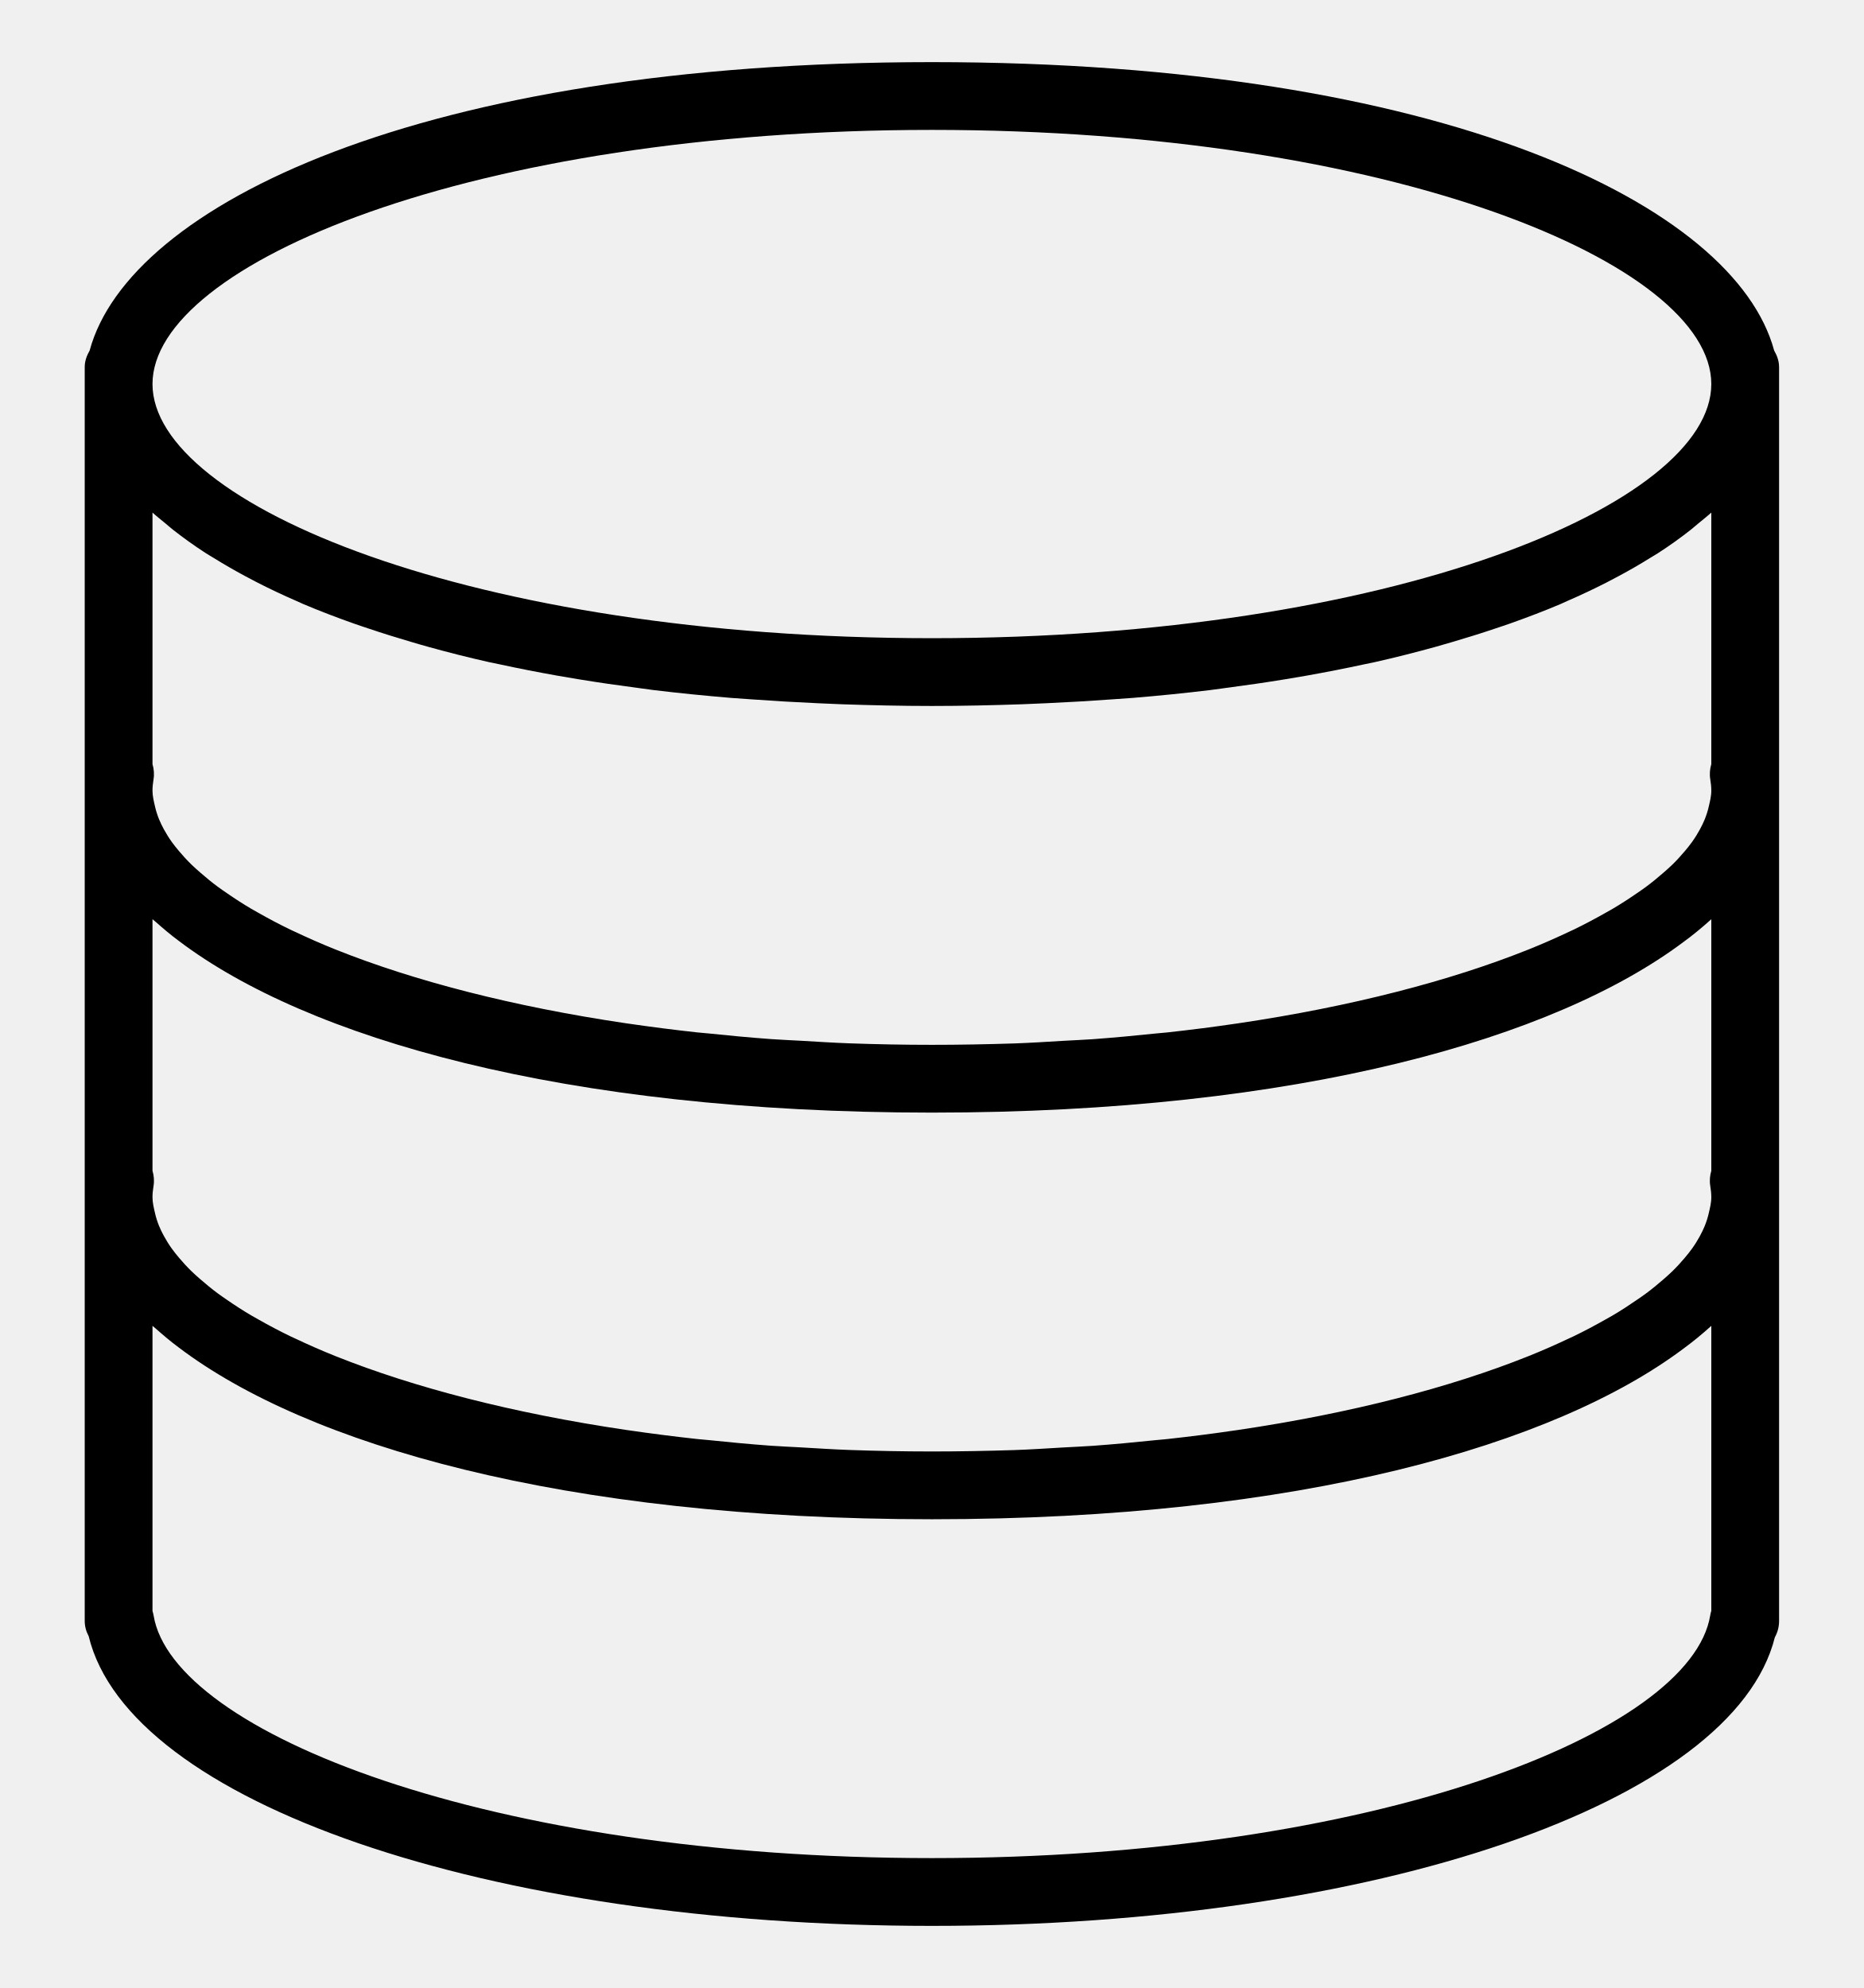
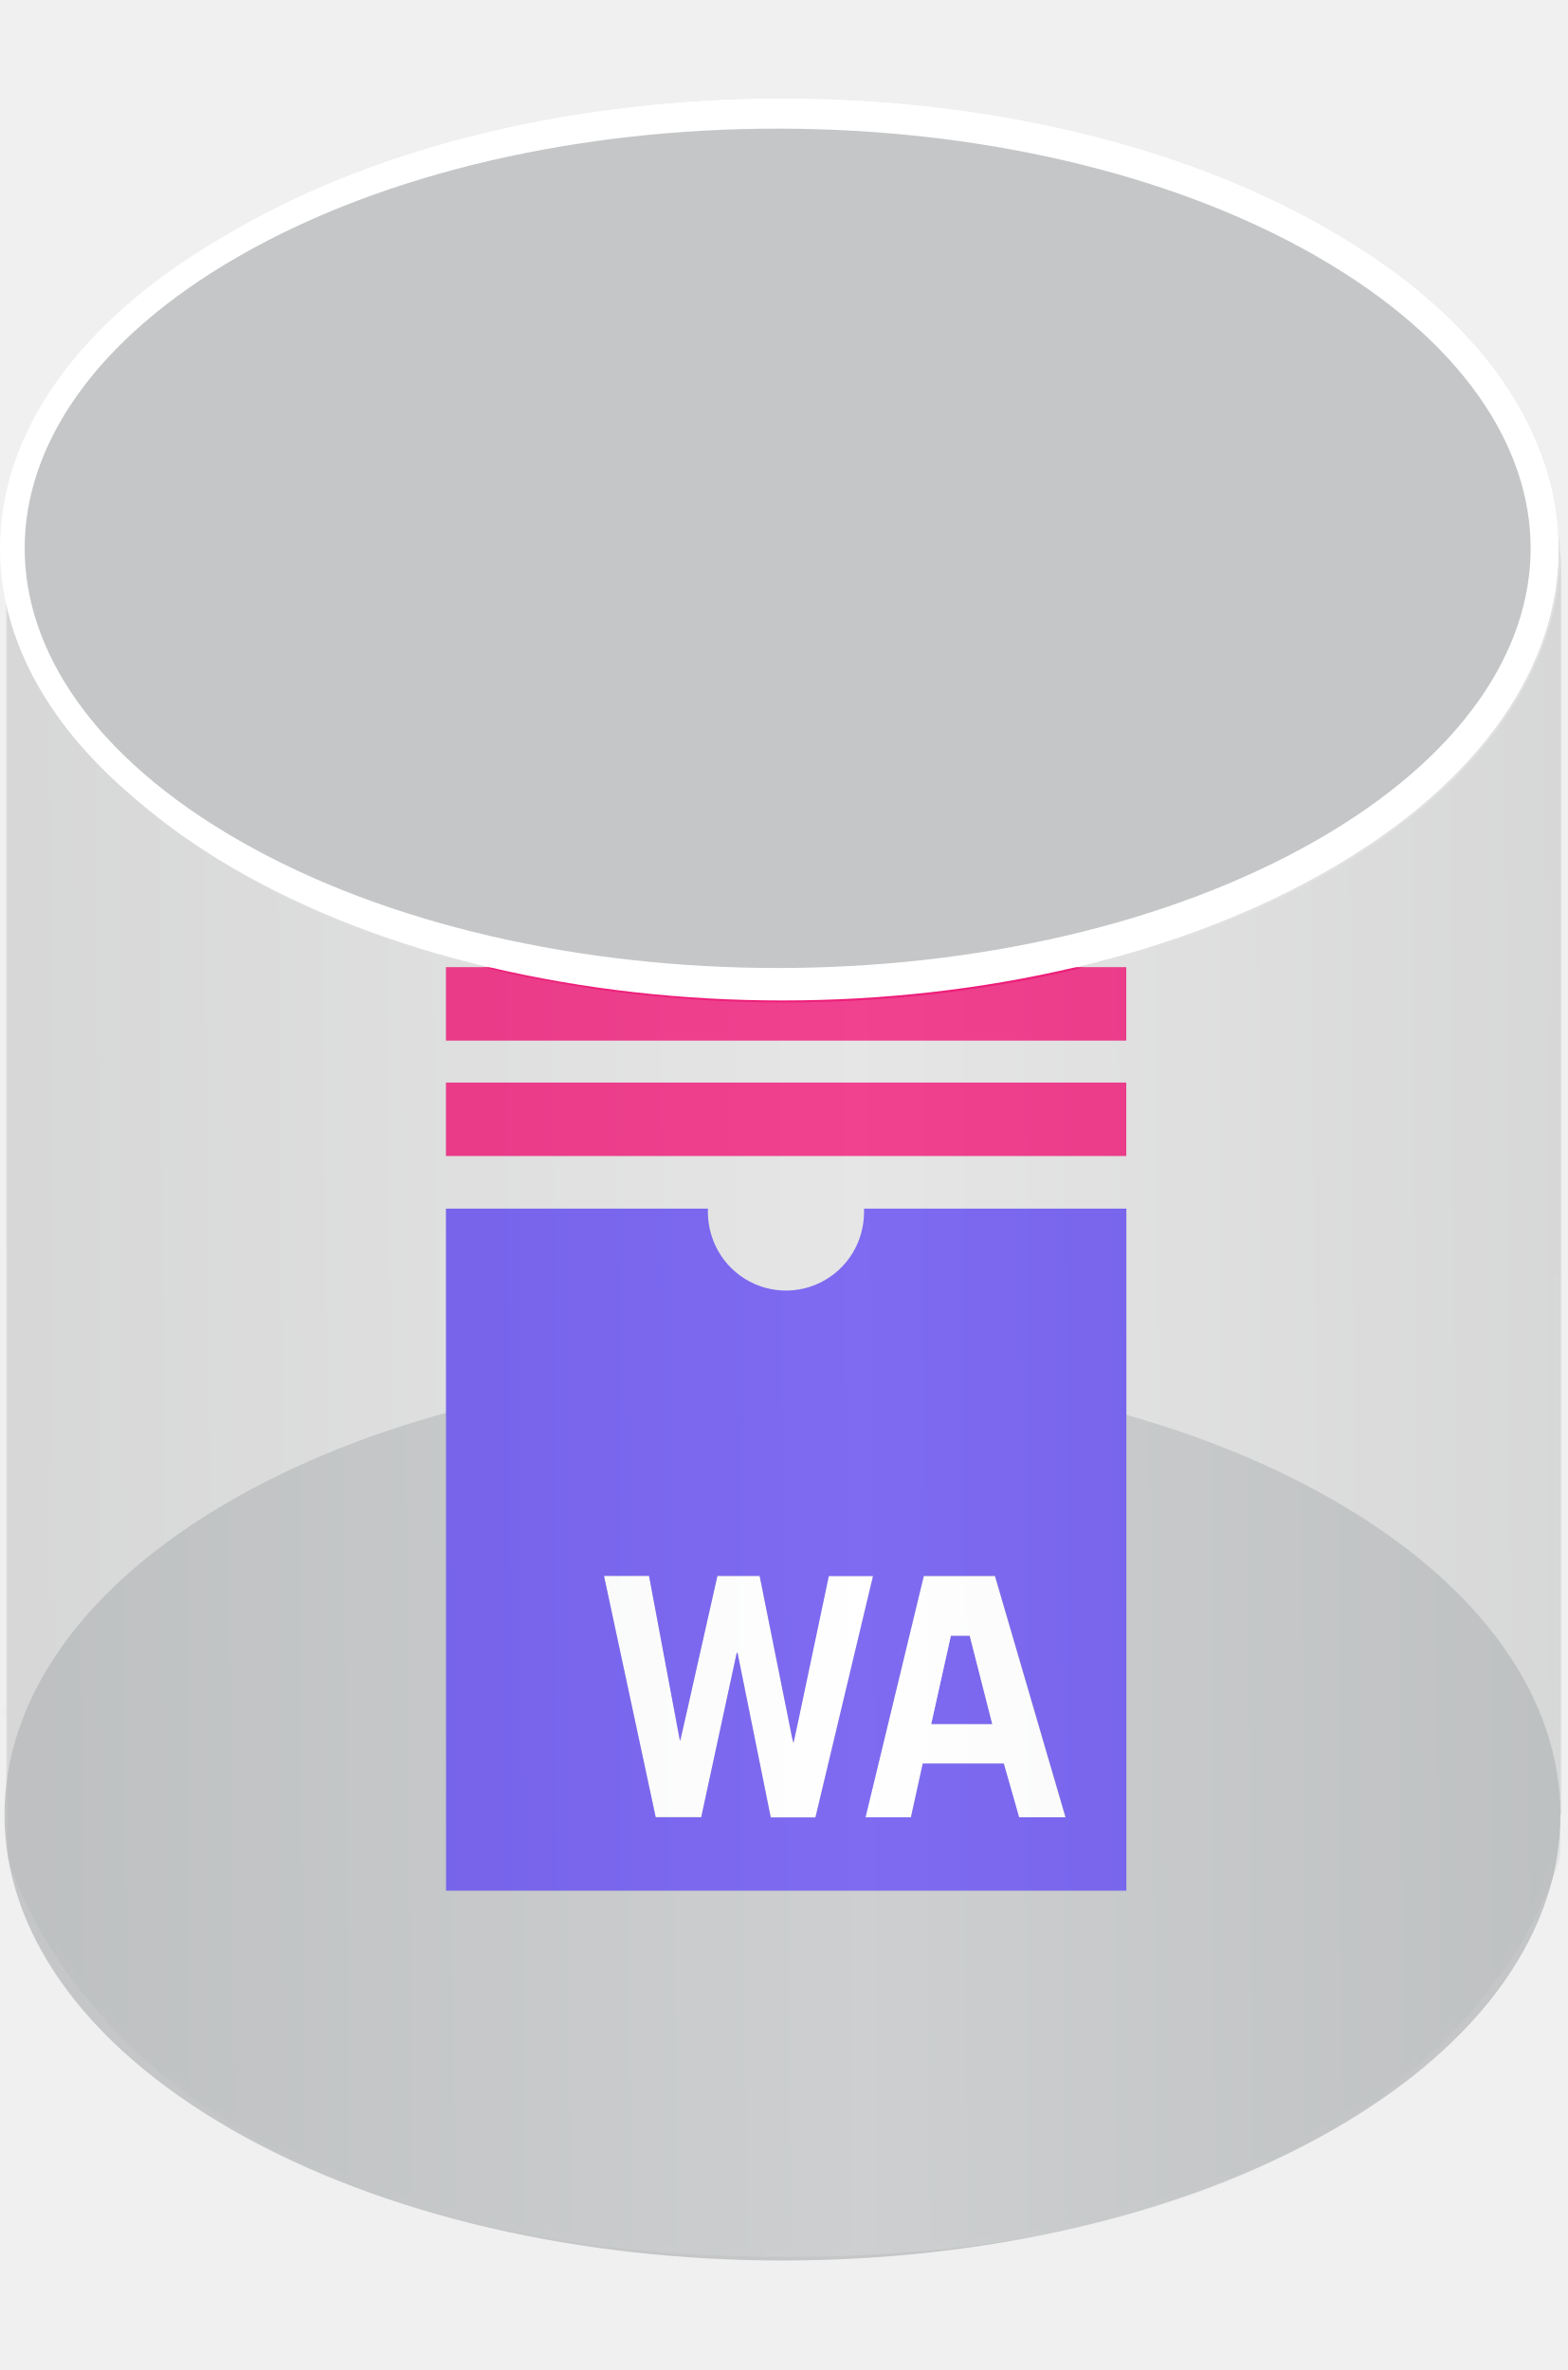
- <svg xmlns="http://www.w3.org/2000/svg" version="1.1" id="Capa_1" x="0px" y="0px" viewBox="0 0 55 55" width="15" height="16" style="enable-background:new 0 0 55 55;" xml:space="preserve">
-   <path d="M52.354,8.51C51.196,4.22,42.577,0,27.5,0C12.423,0,3.803,4.22,2.646,8.51C2.562,8.657,2.5,8.818,2.5,9v0.5V21v0.5V22v11  v0.5V34v12c0,0.162,0.043,0.315,0.117,0.451C3.798,51.346,14.364,55,27.5,55c13.106,0,23.655-3.639,24.875-8.516  C52.455,46.341,52.5,46.176,52.5,46V34v-0.5V33V22v-0.5V21V9.5V9C52.5,8.818,52.438,8.657,52.354,8.51z M50.421,33.985  c-0.028,0.121-0.067,0.241-0.116,0.363c-0.04,0.099-0.089,0.198-0.143,0.297c-0.067,0.123-0.142,0.246-0.231,0.369  c-0.066,0.093-0.141,0.185-0.219,0.277c-0.111,0.131-0.229,0.262-0.363,0.392c-0.081,0.079-0.17,0.157-0.26,0.236  c-0.164,0.143-0.335,0.285-0.526,0.426c-0.082,0.061-0.17,0.12-0.257,0.18c-0.226,0.156-0.462,0.311-0.721,0.463  c-0.068,0.041-0.141,0.08-0.212,0.12c-0.298,0.168-0.609,0.335-0.945,0.497c-0.043,0.021-0.088,0.041-0.132,0.061  c-0.375,0.177-0.767,0.351-1.186,0.519c-0.012,0.005-0.024,0.009-0.036,0.014c-2.271,0.907-5.176,1.67-8.561,2.17  c-0.017,0.002-0.034,0.004-0.051,0.007c-0.658,0.097-1.333,0.183-2.026,0.259c-0.113,0.012-0.232,0.02-0.346,0.032  c-0.605,0.063-1.217,0.121-1.847,0.167c-0.288,0.021-0.59,0.031-0.883,0.049c-0.474,0.028-0.943,0.059-1.429,0.076  C29.137,40.984,28.327,41,27.5,41s-1.637-0.016-2.432-0.044c-0.486-0.017-0.955-0.049-1.429-0.076  c-0.293-0.017-0.595-0.028-0.883-0.049c-0.63-0.046-1.242-0.104-1.847-0.167c-0.114-0.012-0.233-0.02-0.346-0.032  c-0.693-0.076-1.368-0.163-2.026-0.259c-0.017-0.002-0.034-0.004-0.051-0.007c-3.385-0.5-6.29-1.263-8.561-2.17  c-0.012-0.004-0.024-0.009-0.036-0.014c-0.419-0.168-0.812-0.342-1.186-0.519c-0.043-0.021-0.089-0.041-0.132-0.061  c-0.336-0.162-0.647-0.328-0.945-0.497c-0.07-0.04-0.144-0.079-0.212-0.12c-0.259-0.152-0.495-0.307-0.721-0.463  c-0.086-0.06-0.175-0.119-0.257-0.18c-0.191-0.141-0.362-0.283-0.526-0.426c-0.089-0.078-0.179-0.156-0.26-0.236  c-0.134-0.13-0.252-0.26-0.363-0.392c-0.078-0.092-0.153-0.184-0.219-0.277c-0.088-0.123-0.163-0.246-0.231-0.369  c-0.054-0.099-0.102-0.198-0.143-0.297c-0.049-0.121-0.088-0.242-0.116-0.363C4.541,33.823,4.5,33.661,4.5,33.5  c0-0.113,0.013-0.226,0.031-0.338c0.025-0.151,0.011-0.302-0.031-0.445v-7.424c0.028,0.026,0.063,0.051,0.092,0.077  c0.218,0.192,0.44,0.383,0.69,0.567C9.049,28.786,16.582,31,27.5,31c10.872,0,18.386-2.196,22.169-5.028  c0.302-0.22,0.574-0.447,0.83-0.678l0.001-0.001v7.424c-0.042,0.143-0.056,0.294-0.031,0.445c0.019,0.112,0.031,0.225,0.031,0.338  C50.5,33.661,50.459,33.823,50.421,33.985z M50.5,13.293v7.424c-0.042,0.143-0.056,0.294-0.031,0.445  c0.019,0.112,0.031,0.225,0.031,0.338c0,0.161-0.041,0.323-0.079,0.485c-0.028,0.121-0.067,0.241-0.116,0.363  c-0.04,0.099-0.089,0.198-0.143,0.297c-0.067,0.123-0.142,0.246-0.231,0.369c-0.066,0.093-0.141,0.185-0.219,0.277  c-0.111,0.131-0.229,0.262-0.363,0.392c-0.081,0.079-0.17,0.157-0.26,0.236c-0.164,0.143-0.335,0.285-0.526,0.426  c-0.082,0.061-0.17,0.12-0.257,0.18c-0.226,0.156-0.462,0.311-0.721,0.463c-0.068,0.041-0.141,0.08-0.212,0.12  c-0.298,0.168-0.609,0.335-0.945,0.497c-0.043,0.021-0.088,0.041-0.132,0.061c-0.375,0.177-0.767,0.351-1.186,0.519  c-0.012,0.005-0.024,0.009-0.036,0.014c-2.271,0.907-5.176,1.67-8.561,2.17c-0.017,0.002-0.034,0.004-0.051,0.007  c-0.658,0.097-1.333,0.183-2.026,0.259c-0.113,0.012-0.232,0.02-0.346,0.032c-0.605,0.063-1.217,0.121-1.847,0.167  c-0.288,0.021-0.59,0.031-0.883,0.049c-0.474,0.028-0.943,0.059-1.429,0.076C29.137,28.984,28.327,29,27.5,29  s-1.637-0.016-2.432-0.044c-0.486-0.017-0.955-0.049-1.429-0.076c-0.293-0.017-0.595-0.028-0.883-0.049  c-0.63-0.046-1.242-0.104-1.847-0.167c-0.114-0.012-0.233-0.02-0.346-0.032c-0.693-0.076-1.368-0.163-2.026-0.259  c-0.017-0.002-0.034-0.004-0.051-0.007c-3.385-0.5-6.29-1.263-8.561-2.17c-0.012-0.004-0.024-0.009-0.036-0.014  c-0.419-0.168-0.812-0.342-1.186-0.519c-0.043-0.021-0.089-0.041-0.132-0.061c-0.336-0.162-0.647-0.328-0.945-0.497  c-0.07-0.04-0.144-0.079-0.212-0.12c-0.259-0.152-0.495-0.307-0.721-0.463c-0.086-0.06-0.175-0.119-0.257-0.18  c-0.191-0.141-0.362-0.283-0.526-0.426c-0.089-0.078-0.179-0.156-0.26-0.236c-0.134-0.13-0.252-0.26-0.363-0.392  c-0.078-0.092-0.153-0.184-0.219-0.277c-0.088-0.123-0.163-0.246-0.231-0.369c-0.054-0.099-0.102-0.198-0.143-0.297  c-0.049-0.121-0.088-0.242-0.116-0.363C4.541,21.823,4.5,21.661,4.5,21.5c0-0.113,0.013-0.226,0.031-0.338  c0.025-0.151,0.011-0.302-0.031-0.445v-7.424c0.12,0.109,0.257,0.216,0.387,0.324c0.072,0.06,0.139,0.12,0.215,0.18  c0.3,0.236,0.624,0.469,0.975,0.696c0.073,0.047,0.155,0.093,0.231,0.14c0.294,0.183,0.605,0.362,0.932,0.538  c0.121,0.065,0.242,0.129,0.367,0.193c0.365,0.186,0.748,0.367,1.151,0.542c0.066,0.029,0.126,0.059,0.193,0.087  c0.469,0.199,0.967,0.389,1.485,0.573c0.143,0.051,0.293,0.099,0.44,0.149c0.412,0.139,0.838,0.272,1.279,0.401  c0.159,0.046,0.315,0.094,0.478,0.138c0.585,0.162,1.189,0.316,1.823,0.458c0.087,0.02,0.181,0.036,0.269,0.055  c0.559,0.122,1.139,0.235,1.735,0.341c0.202,0.036,0.407,0.07,0.613,0.104c0.567,0.093,1.151,0.178,1.75,0.256  c0.154,0.02,0.301,0.043,0.457,0.062c0.744,0.09,1.514,0.167,2.305,0.233c0.195,0.016,0.398,0.028,0.596,0.042  c0.633,0.046,1.28,0.084,1.942,0.114c0.241,0.011,0.481,0.022,0.727,0.031C25.712,18.979,26.59,19,27.5,19s1.788-0.021,2.65-0.05  c0.245-0.009,0.485-0.02,0.727-0.031c0.662-0.03,1.309-0.068,1.942-0.114c0.198-0.015,0.4-0.026,0.596-0.042  c0.791-0.065,1.561-0.143,2.305-0.233c0.156-0.019,0.303-0.042,0.457-0.062c0.599-0.078,1.182-0.163,1.75-0.256  c0.206-0.034,0.411-0.068,0.613-0.104c0.596-0.106,1.176-0.219,1.735-0.341c0.088-0.019,0.182-0.036,0.269-0.055  c0.634-0.142,1.238-0.297,1.823-0.458c0.163-0.045,0.319-0.092,0.478-0.138c0.441-0.129,0.867-0.262,1.279-0.401  c0.147-0.05,0.297-0.098,0.44-0.149c0.518-0.184,1.017-0.374,1.485-0.573c0.067-0.028,0.127-0.058,0.193-0.087  c0.403-0.176,0.786-0.356,1.151-0.542c0.125-0.064,0.247-0.128,0.367-0.193c0.327-0.175,0.638-0.354,0.932-0.538  c0.076-0.047,0.158-0.093,0.231-0.14c0.351-0.227,0.675-0.459,0.975-0.696c0.075-0.06,0.142-0.12,0.215-0.18  C50.243,13.509,50.38,13.402,50.5,13.293z M27.5,2c13.555,0,23,3.952,23,7.5s-9.445,7.5-23,7.5s-23-3.952-23-7.5S13.945,2,27.5,2z   M50.5,45.703c-0.014,0.044-0.024,0.089-0.032,0.135C49.901,49.297,40.536,53,27.5,53S5.099,49.297,4.532,45.838  c-0.008-0.045-0.019-0.089-0.032-0.131v-8.414c0.028,0.026,0.063,0.051,0.092,0.077c0.218,0.192,0.44,0.383,0.69,0.567  C9.049,40.786,16.582,43,27.5,43c10.872,0,18.386-2.196,22.169-5.028c0.302-0.22,0.574-0.447,0.83-0.678l0.001-0.001V45.703z" />
-   <g>
- </g>
-   <g>
- </g>
-   <g>
- </g>
-   <g>
- </g>
-   <g>
- </g>
-   <g>
- </g>
-   <g>
- </g>
-   <g>
- </g>
-   <g>
- </g>
-   <g>
- </g>
-   <g>
- </g>
-   <g>
- </g>
-   <g>
- </g>
-   <g>
- </g>
-   <g>
- </g>
+ <svg xmlns="http://www.w3.org/2000/svg" width="127" height="192" viewBox="0 0 127 192" fill="none">
+   <g clip-path="url(#clip0_1_127)">
+     <path d="M0.5 47C0.5 12 63.5 10 63.5 10C63.5 10 126.5 12 126.5 47C126.5 82 126.5 147 126.5 147H0.5C0.5 147 0.5 82 0.5 47Z" fill="#E1E1E1" />
+     <path d="M107.958 121.492C132.571 135.591 132.571 158.455 107.958 172.554C83.346 186.654 43.439 186.654 18.827 172.554C-5.786 158.455 -5.791 135.591 18.827 121.492C43.445 107.392 83.346 107.386 107.958 121.492Z" fill="#C4C6C7" />
+     <path d="M107.372 19.617C119.489 26.605 125.257 35.696 125.257 44.525C125.257 53.354 119.448 62.421 107.372 69.462C95.295 76.503 79.367 80.05 63.392 80.05C47.418 80.05 31.496 76.497 19.407 69.462C7.319 62.427 1.528 53.354 1.528 44.525C1.528 35.696 7.337 26.628 19.407 19.588C31.478 12.547 47.412 9 63.392 9C79.373 9 95.283 12.553 107.372 19.617Z" fill="url(#paint0_linear_1_127)" fill-opacity="0.6" stroke="white" stroke-width="2" />
+     <path d="M77.031 132.505H78.553C79.163 134.897 79.774 137.29 80.384 139.684H75.424C75.964 137.293 76.499 134.9 77.031 132.505Z" fill="#654FF0" />
+     <path d="M48.931 127.668H52.581L55.061 140.904C55.068 140.941 55.084 140.977 55.108 141.006C55.494 139.37 55.85 137.721 56.223 136.08L58.118 127.668H61.531C62.379 131.893 63.227 136.118 64.075 140.343C64.116 140.632 64.183 140.916 64.274 141.193C64.545 140.011 64.774 138.821 65.033 137.636L67.136 127.668H70.718L66.055 147.22H62.442C61.544 142.778 60.657 138.337 59.755 133.895H59.687L56.812 147.203H53.115C51.719 140.714 50.324 134.203 48.931 127.668Z" fill="white" />
+     <path d="M70.112 147.25C71.686 140.733 73.262 134.215 74.839 127.698H80.596L86.311 147.25H82.546C82.145 145.813 81.731 144.362 81.304 142.897H74.737C74.421 144.348 74.101 145.799 73.779 147.25H70.112ZM77.031 132.51C76.496 134.898 75.965 137.29 75.437 139.684H80.397C79.781 137.293 79.17 134.901 78.565 132.51H77.031Z" fill="white" />
+     <path d="M36.127 97.915H57.355C57.294 99.415 57.759 100.889 58.669 102.081C59.412 103.049 60.419 103.781 61.568 104.189C62.717 104.597 63.959 104.663 65.144 104.379C66.329 104.095 67.407 103.473 68.248 102.589C69.089 101.704 69.657 100.595 69.883 99.395C69.972 98.907 70.01 98.411 69.997 97.915H91.25V153.171H36.136L36.127 97.915ZM48.931 127.668C50.327 134.186 51.723 140.703 53.12 147.22H56.808L59.682 133.912H59.75C60.653 138.354 61.539 142.795 62.438 147.237H66.063L70.727 127.685H67.144L65.046 137.64C64.787 138.826 64.558 140.016 64.287 141.197C64.196 140.92 64.129 140.636 64.087 140.347C63.239 136.122 62.392 131.897 61.544 127.673H58.118L56.223 136.084C55.85 137.725 55.494 139.374 55.108 141.01C55.084 140.981 55.068 140.946 55.061 140.908L52.581 127.668H48.931ZM70.129 147.22H73.8C74.12 145.772 74.439 144.321 74.758 142.868H81.321C81.731 144.319 82.145 145.769 82.563 147.22H86.328C84.423 140.703 82.517 134.186 80.609 127.668H74.839C73.262 134.186 71.686 140.713 70.112 147.25L70.129 147.22Z" fill="#654FF0" />
+     <path d="M91.242 87.702H36.127V93.652H91.242V87.702Z" fill="#ED1E79" />
+     <path d="M91.242 78.351H36.127V84.302H91.242V78.351Z" fill="#ED1E79" />
+     <path d="M91.242 69H36.127V74.951H91.242V69Z" fill="#ED1E79" />
+     <g opacity="0.4">
+       <path opacity="0.4" fill-rule="evenodd" clip-rule="evenodd" d="M0.581 44.536V149.562C0.572 150.02 0.636 150.476 0.773 150.913C2.248 155.514 13.14 182.839 63.683 182.839C114.331 182.839 124.857 155.392 126.245 150.884C126.366 150.464 126.425 150.028 126.419 149.591V44.536C126.419 53.919 120.273 63.306 107.987 70.47C83.416 84.79 43.578 84.79 19.007 70.47C6.721 63.295 0.581 53.919 0.581 44.536Z" fill="url(#paint1_linear_1_127)" />
+       <g opacity="0.4">
+         <path opacity="0.4" d="M0.581 44.536H1.162V44.175L0.842 44.018L0.581 44.536ZM0.581 44.536L0.842 44.018L6.78527e-06 43.581V44.536H0.581ZM0.773 150.913L0.192 151.094L0.773 150.913ZM126.245 150.884L125.664 150.709L126.245 150.884ZM107.987 70.47L107.697 69.963L107.987 70.47ZM19.007 70.47L19.297 69.963L19.007 70.47ZM0.842 44.018L0.314 45.055L0.842 44.018ZM6.78527e-06 44.536V149.562H1.162V44.536H6.78527e-06ZM6.78527e-06 149.562C-0.008 150.081 0.065 150.597 0.215 151.094L1.324 150.733C1.208 150.356 1.153 149.962 1.162 149.568L6.78527e-06 149.562ZM0.215 151.094C0.982 153.464 4.124 161.577 13.465 169.054C22.806 176.532 38.298 183.421 63.683 183.421V182.257C38.519 182.257 23.294 175.455 14.191 168.146C5.089 160.837 2.039 152.957 1.324 150.733L0.215 151.094ZM63.683 183.421C89.114 183.421 104.549 176.526 113.802 169.002C123.056 161.478 126.082 153.383 126.797 151.053L125.687 150.709C125.019 152.893 122.091 160.767 113.07 168.099C104.049 175.431 88.894 182.257 63.695 182.257L63.683 183.421ZM126.797 151.053C126.937 150.579 127.006 150.086 127 149.591H125.838C125.846 149.97 125.795 150.347 125.687 150.709L126.797 151.053ZM127 149.591V44.536H125.838V149.591H127ZM125.838 44.536C125.838 53.639 119.878 62.864 107.697 69.963L108.278 70.971C120.674 63.749 127 54.198 127 44.536H125.838ZM107.697 69.963C95.498 77.062 79.524 80.626 63.497 80.626C47.47 80.626 31.478 77.062 19.297 69.963L18.716 70.971C31.113 78.198 47.319 81.791 63.497 81.791C79.675 81.791 95.888 78.198 108.278 70.971L107.697 69.963ZM19.297 69.963C7.098 62.864 1.162 53.657 1.162 44.536H6.78527e-06C6.78527e-06 54.198 6.32 63.755 18.716 70.971L19.297 69.963Z" fill="url(#paint2_linear_1_127)" />
+       </g>
+     </g>
+     <path d="M107.372 19.617C119.489 26.605 125.257 35.696 125.257 44.525C125.257 53.354 119.448 62.421 107.372 69.462C95.295 76.503 79.367 80.05 63.392 80.05C47.418 80.05 31.496 76.497 19.407 69.462C7.319 62.427 1.528 53.354 1.528 44.525C1.528 35.696 7.337 26.628 19.407 19.588C31.478 12.547 47.412 9 63.392 9C79.373 9 95.283 12.553 107.372 19.617Z" stroke="white" stroke-width="2" />
+     <path d="M107.087 19.857C119.208 26.799 125 35.736 125 44.421C125 53.107 119.219 62.056 107.087 68.98C94.955 75.904 79.015 79.421 63 79.421C46.985 79.421 31.028 75.921 18.913 68.98C6.798 62.038 1 53.107 1 44.421C1 35.736 6.787 26.799 18.913 19.857C31.039 12.916 46.979 9.421 63 9.421C79.021 9.421 94.966 12.921 107.087 19.857Z" fill="#C4C6C7" stroke="white" stroke-width="2" />
+   </g>
+   <defs>
+     <linearGradient id="paint0_linear_1_127" x1="0.366" y1="44.525" x2="126.419" y2="44.525" gradientUnits="userSpaceOnUse">
+       <stop stop-color="#5C5C5C" />
+       <stop offset="0.5" stop-color="#AFB2B3" />
+       <stop offset="1" stop-color="#C4C4C4" stop-opacity="0" />
+     </linearGradient>
+     <linearGradient id="paint1_linear_1_127" x1="0.325" y1="113.915" x2="126.384" y2="113.023" gradientUnits="userSpaceOnUse">
+       <stop stop-color="#9EA1A2" />
+       <stop offset="0.55" stop-color="white" />
+       <stop offset="1" stop-color="#A2A5A6" />
+     </linearGradient>
+     <linearGradient id="paint2_linear_1_127" x1="63.77" y1="76.515" x2="62.497" y2="170.539" gradientUnits="userSpaceOnUse">
+       <stop stop-color="#FDFDFE" stop-opacity="0" />
+       <stop offset="1" stop-color="#FCFCFE" stop-opacity="0.05" />
+     </linearGradient>
+     <clipPath id="clip0_1_127">
+       <rect width="127" height="192" fill="white" />
+     </clipPath>
+   </defs>
</svg>
